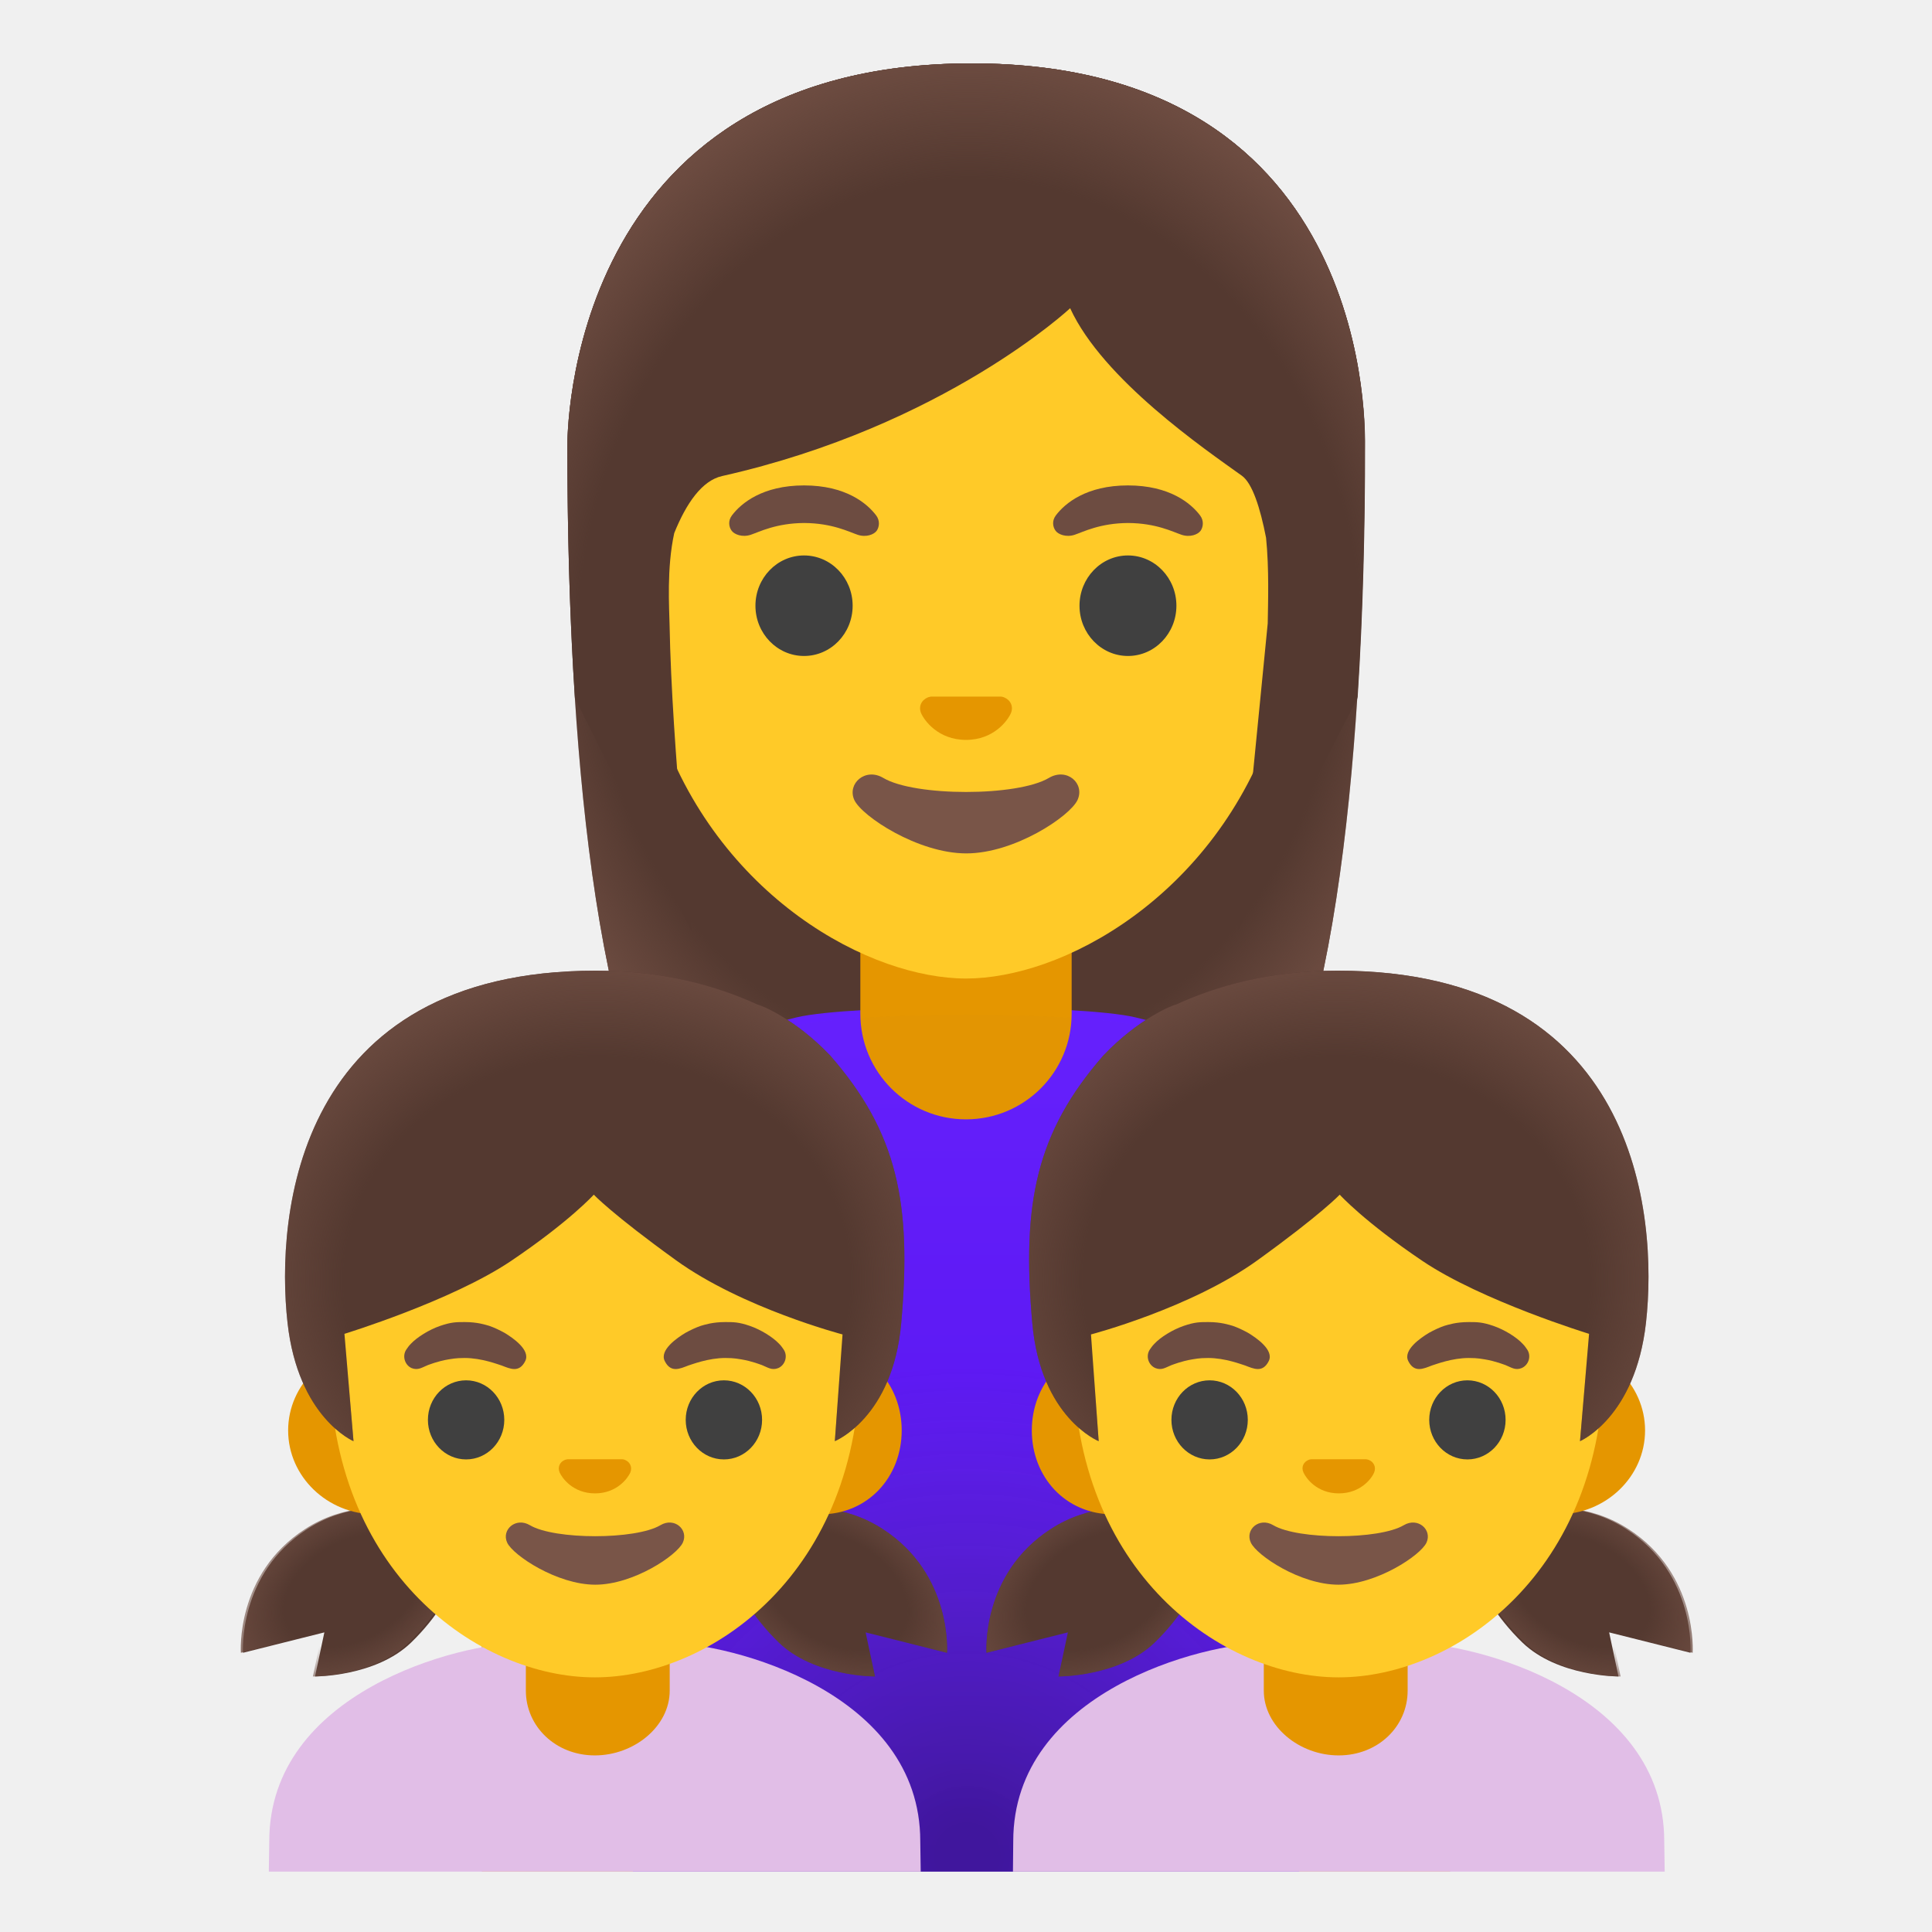
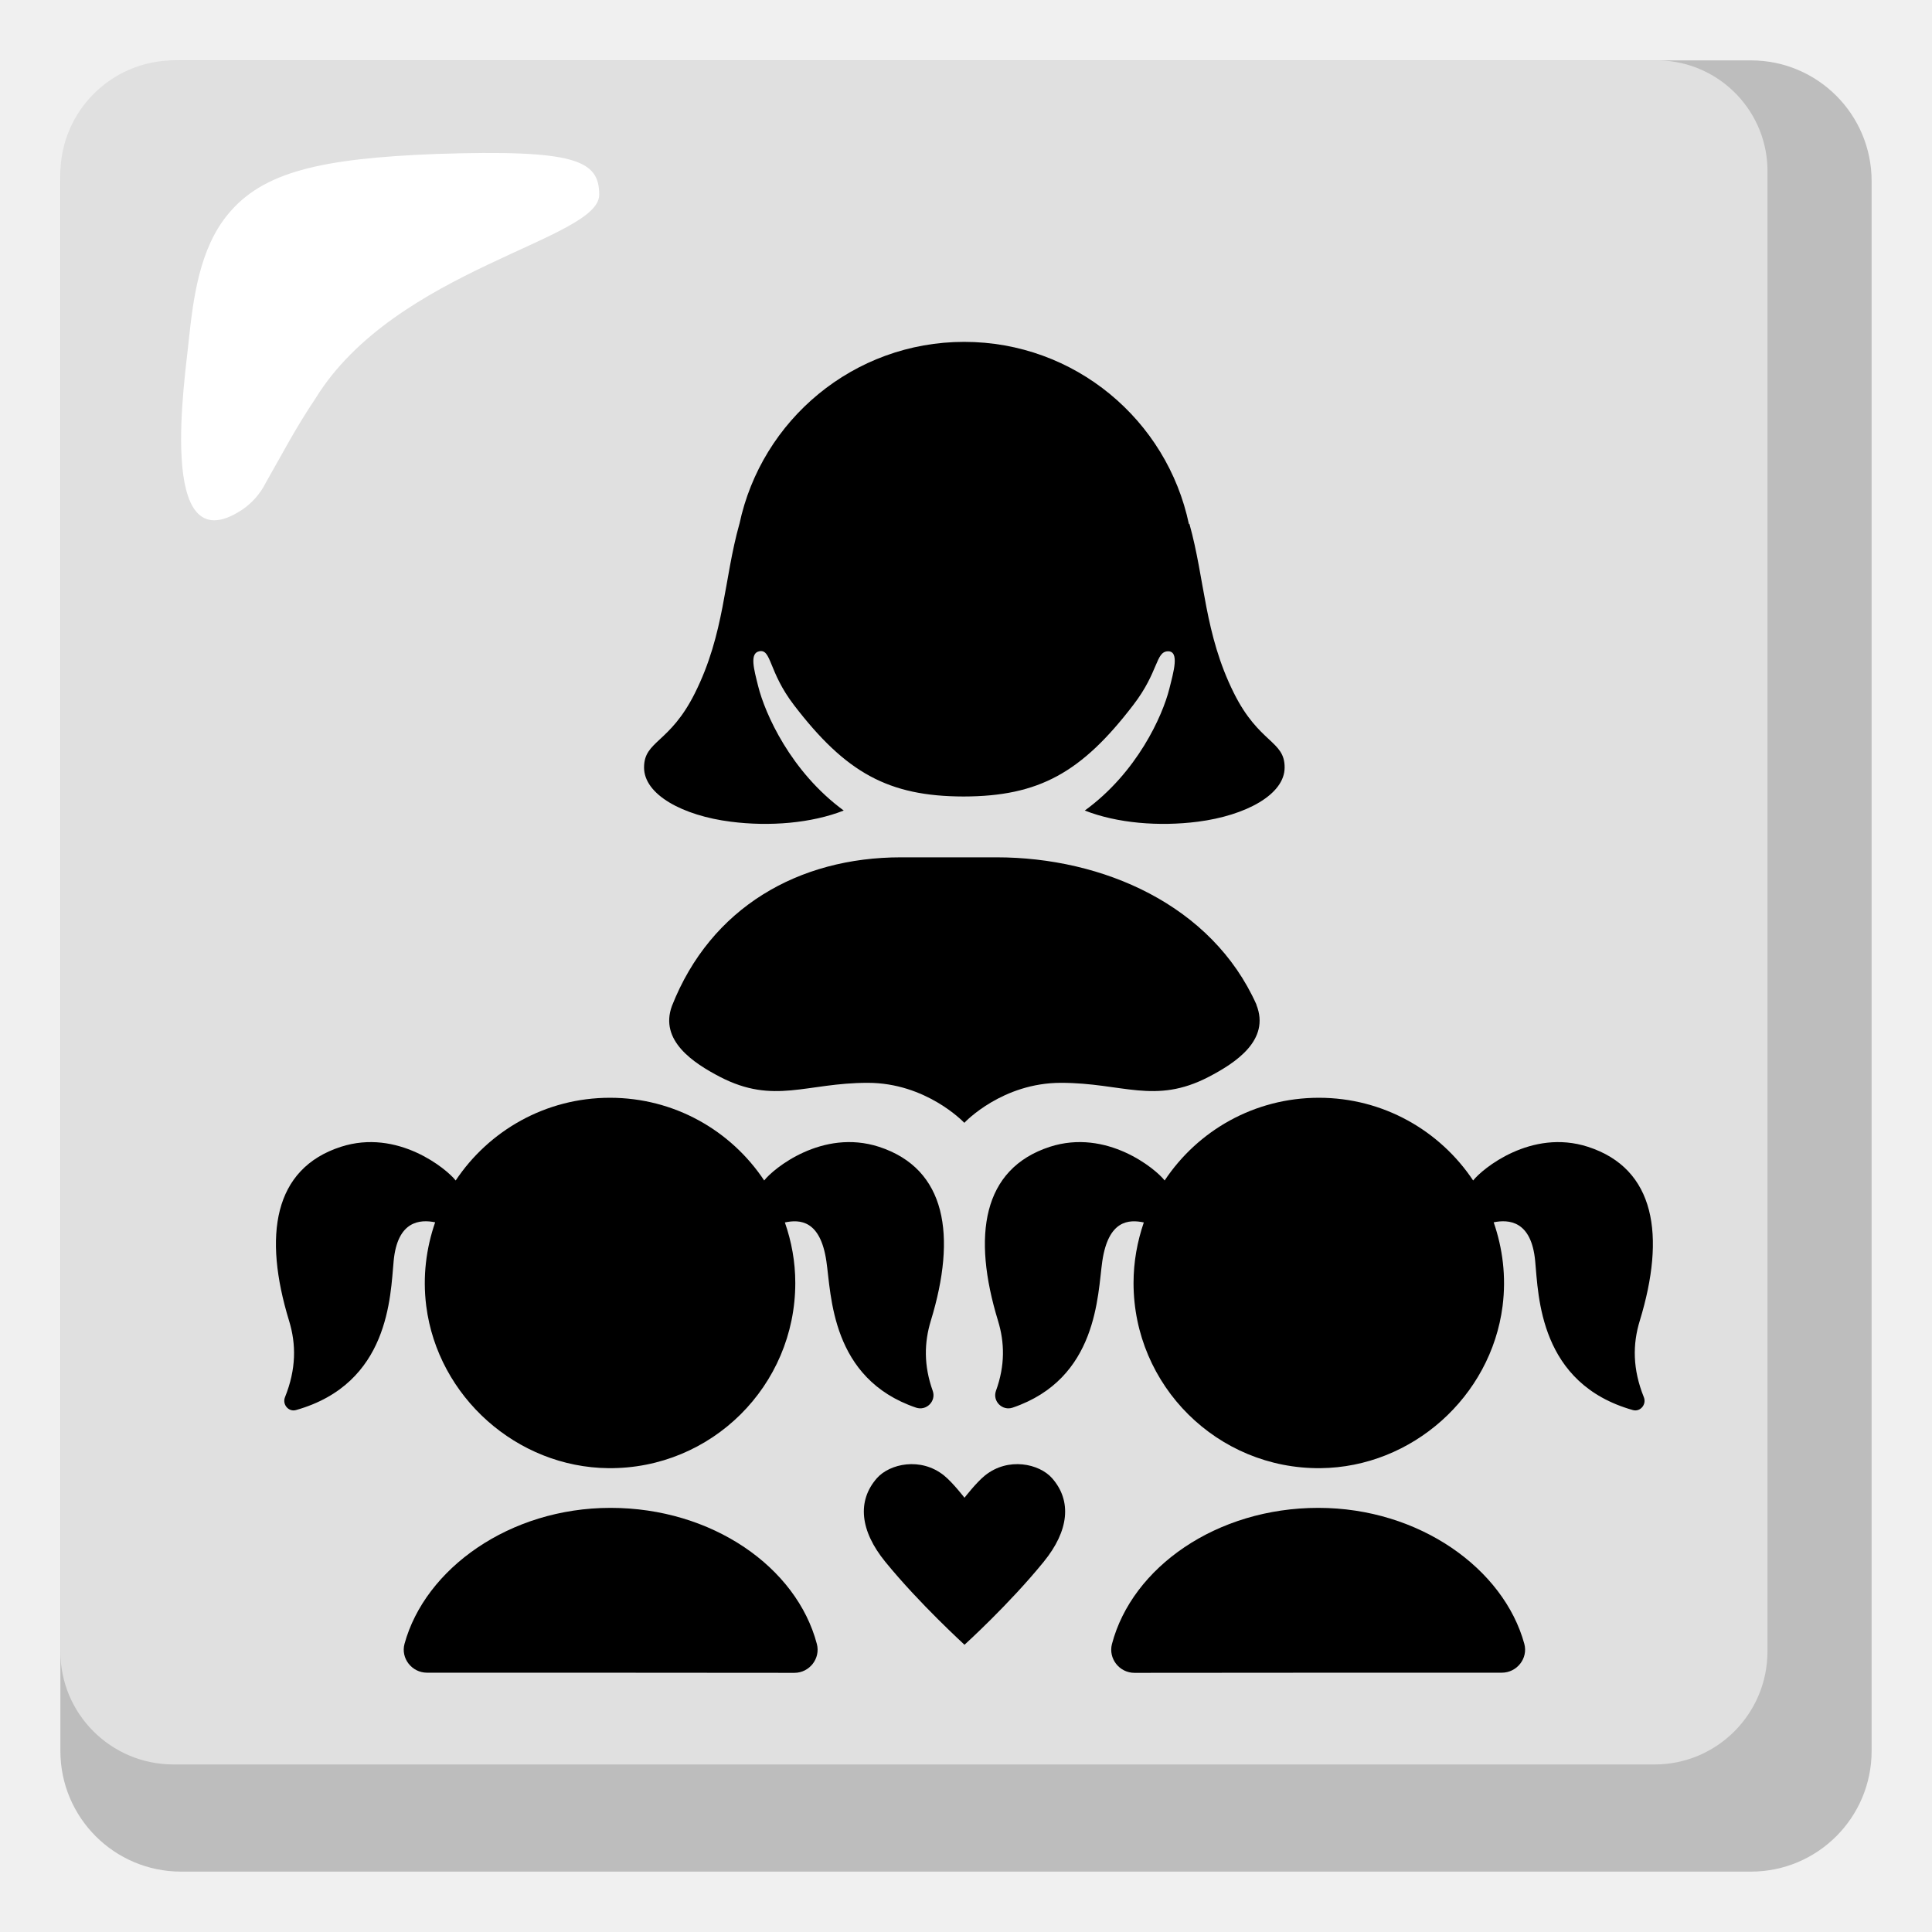
- <svg xmlns="http://www.w3.org/2000/svg" version="1.1" id="Layer_1" x="0px" y="0px" viewBox="0 0 128 128" style="enable-background:new 0 0 128 128;" xml:space="preserve">
-   <g id="hairGroup_2_">
-     <path id="hair_7_" style="fill:#543930;" d="M64.38,4.2c-27.01,0-26.79,24.97-26.79,25.37c0,16.17,1.24,39.02,7.71,48.01   c2.57,3.56,7.53,3.76,7.53,3.76L64,81.32l11.18,0.02c0,0,4.96-0.2,7.53-3.76c6.47-8.99,7.71-31.84,7.71-48.01   C90.41,29.17,91.38,4.2,64.38,4.2z" />
-     <radialGradient id="hairHighlights_9_" cx="63.999" cy="87.209" r="31.303" gradientTransform="matrix(1 0 0 -1.1901 0 144.5769)" gradientUnits="userSpaceOnUse">
-       <stop offset="0.794" style="stop-color:#6D4C41;stop-opacity:0" />
-       <stop offset="1" style="stop-color:#6D4C41" />
-     </radialGradient>
-     <path id="hairHighlights_2_" style="fill:url(#hairHighlights_9_);" d="M64.38,4.2c-27.01,0-26.79,24.97-26.79,25.37   c0,16.17,1.24,39.02,7.71,48.01c2.57,3.56,7.53,3.76,7.53,3.76L64,81.32l11.18,0.02c0,0,4.96-0.2,7.53-3.76   c6.47-8.99,7.71-31.84,7.71-48.01C90.41,29.17,91.38,4.2,64.38,4.2z" />
-   </g>
+ <svg xmlns="http://www.w3.org/2000/svg" version="1.1" id="Layer_2_00000163776278721407728500000012729086459448881316_" x="0px" y="0px" viewBox="0 0 128 128" style="enable-background:new 0 0 128 128;" xml:space="preserve">
  <g>
-     <linearGradient id="SVGID_1_" gradientUnits="userSpaceOnUse" x1="64.001" y1="4.226" x2="64.001" y2="59.444" gradientTransform="matrix(1 0 0 -1 0 128)">
-       <stop offset="0" style="stop-color:#530EEB" />
-       <stop offset="1" style="stop-color:#651FFF" />
-     </linearGradient>
-     <path style="fill:url(#SVGID_1_);" d="M75.21,67.4c-1.83-0.43-6.52-0.65-11.21-0.65s-9.38,0.22-11.21,0.65   c-11.23,2.67-20.86,9.43-20.86,25.43V124h1.5h1.5h58.14h1.5h1.5V92.83C96.07,76.83,86.44,70.07,75.21,67.4z" />
-   </g>
-   <g id="neck_3_">
-     <g id="neck_2_">
-       <path style="fill:#E59600;" d="M64,74.16L64,74.16c-3.87,0-7-3.13-7-7v-6.42h14v6.42C71,71.03,67.87,74.16,64,74.16z" />
+     <path style="fill:#BDBDBD;" d="M116,4H12c-4.42,0-8,3.58-8,8v104c0,4.42,3.58,8,8,8h104c4.42,0,8-3.58,8-8V12   C124,7.58,120.42,4,116,4z" />
+     <path style="fill:#E0E0E0;" d="M109.7,4H11.5C7.37,4.03,4.03,7.37,4,11.5v97.9c-0.01,4.14,3.34,7.49,7.48,7.5c0.01,0,0.01,0,0.02,0   h98.1c4.14,0.01,7.49-3.34,7.5-7.48c0-0.01,0-0.01,0-0.02V11.5c0.09-4.05-3.13-7.41-7.18-7.5C109.85,4,109.77,4,109.7,4z" />
+     <path style="fill:#FFFFFF;" d="M39.7,12.9c0-2.3-1.6-3-10.8-2.7c-7.7,0.3-11.5,1.2-13.8,4c-1.9,2.3-2.3,5.6-2.6,8.4   c-0.2,2.2-2.2,14.9,3.5,11.2c0.68-0.45,1.23-1.07,1.6-1.8c1.2-2.1,1.9-3.5,3.3-5.6C26.2,17.8,39.7,15.9,39.7,12.9z" />
+     <g>
+       <path d="M81.75,45.92c-1.97-3.95-1.91-7.51-2.95-11.22c0,0-0.01,0.01-0.03,0.03c-1.45-6.9-7.56-12.08-14.89-12.08    c-7.32,0-13.43,5.17-14.89,12.06l0-0.01c-1.04,3.7-0.97,7.26-2.95,11.22c-1.67,3.35-3.37,3.14-3.37,4.93    c0,1.8,2.57,3.19,5.75,3.59c2.57,0.33,5.34,0.1,7.48-0.74c-3.52-2.58-5.22-6.43-5.67-8.24c-0.28-1.12-0.58-2.18,0.07-2.31    c0.82-0.17,0.6,1.34,2.3,3.56c3.43,4.48,6.25,6.05,11.24,6.06c4.99-0.01,7.81-1.58,11.24-6.06c1.7-2.21,1.47-3.54,2.3-3.56    c0.78-0.01,0.37,1.37,0.09,2.49c-0.45,1.79-2.13,5.54-5.6,8.06c2.14,0.84,4.91,1.07,7.49,0.74c3.18-0.41,5.75-1.8,5.75-3.59    C85.12,49.06,83.42,49.27,81.75,45.92z" />
+       <path d="M47.71,71.35c3.58,1.85,5.7,0.39,9.78,0.39c3.86,0,6.33,2.58,6.4,2.65c0.07-0.08,2.53-2.65,6.4-2.65    c4.08,0,6.21,1.46,9.78-0.39c1.79-0.93,4.1-2.44,3.17-4.78c0-0.01,0-0.01,0-0.02c-2.95-6.59-10.17-9.75-17.22-9.75h-6.33    c-6.78,0-12.6,3.32-15.17,9.84C43.67,68.94,45.94,70.43,47.71,71.35z" />
+       <path d="M69.7,97.93c-0.84-0.95-2.9-1.42-4.45-0.17c-0.58,0.47-1.35,1.47-1.35,1.47s-0.77-1-1.35-1.47    c-1.55-1.25-3.61-0.78-4.45,0.17c-1.33,1.51-1.12,3.49,0.55,5.54c2.29,2.81,5.25,5.49,5.25,5.5c0,0,2.96-2.68,5.25-5.5    C70.82,101.42,71.03,99.44,69.7,97.93z" />
+       <path d="M28.29,110.82c-1,0-1.75-0.95-1.49-1.91c1.36-4.97,6.95-9.01,13.65-9.01c6.73,0,12.33,3.93,13.67,9.02    c0.25,0.96-0.49,1.91-1.49,1.91C52.63,110.82,28.29,110.82,28.29,110.82z" />
+       <path d="M61.67,87.5c1.72-5.63,1.04-10.06-3.43-11.52c-3.77-1.22-7.02,1.46-7.61,2.23c-2.2-3.31-5.95-5.48-10.22-5.48    s-8.02,2.18-10.22,5.48c-0.59-0.76-3.84-3.45-7.61-2.23c-4.47,1.45-5.15,5.89-3.43,11.52c0.48,1.56,0.48,3.21-0.27,5.07    c-0.19,0.48,0.24,0.99,0.73,0.85c6.2-1.75,6.25-7.56,6.47-9.87c0.25-2.69,1.76-2.77,2.75-2.57c-0.59,1.71-0.84,3.58-0.59,5.55    c0.77,6.01,6,10.68,12.07,10.74c6.83,0.06,12.38-5.46,12.38-12.27c0-1.41-0.25-2.75-0.69-4.01c0.99-0.21,2.35-0.16,2.75,2.57    c0.33,2.22,0.29,7.78,5.94,9.7c0.68,0.23,1.34-0.42,1.11-1.1C61.19,90.46,61.23,88.94,61.67,87.5z" />
+       <path d="M99.5,110.82c1,0,1.75-0.95,1.49-1.91c-1.36-4.97-6.95-9.01-13.65-9.01c-6.73,0-12.33,3.93-13.67,9.02    c-0.25,0.96,0.49,1.91,1.49,1.91C75.16,110.82,99.5,110.82,99.5,110.82z" />
+       <path d="M66.12,87.5c-1.72-5.63-1.04-10.06,3.43-11.52c3.77-1.22,7.02,1.46,7.61,2.23c2.2-3.31,5.95-5.48,10.22-5.48    s8.02,2.18,10.22,5.48c0.59-0.76,3.84-3.45,7.61-2.23c4.47,1.45,5.15,5.89,3.43,11.52c-0.48,1.56-0.48,3.21,0.27,5.07    c0.19,0.48-0.24,0.99-0.73,0.85c-6.2-1.75-6.25-7.56-6.47-9.87c-0.25-2.69-1.76-2.77-2.75-2.57c0.59,1.71,0.84,3.58,0.59,5.55    c-0.77,6.01-6,10.68-12.07,10.74c-6.82,0.06-12.38-5.46-12.38-12.27c0-1.41,0.25-2.75,0.68-4.01c-0.99-0.21-2.35-0.16-2.75,2.57    c-0.32,2.22-0.29,7.78-5.94,9.7c-0.68,0.23-1.34-0.42-1.11-1.1C66.6,90.46,66.56,88.94,66.12,87.5z" />
    </g>
  </g>
-   <g id="arm_1_">
-     <linearGradient id="SVGID_2_" gradientUnits="userSpaceOnUse" x1="36.929" y1="3.947" x2="36.929" y2="30.179" gradientTransform="matrix(1 0 0 -1 0 128)">
-       <stop offset="0.604" style="stop-color:#FFCA28" />
-       <stop offset="1" style="stop-color:#FFB300" />
-     </linearGradient>
-     <polygon style="fill:url(#SVGID_2_);" points="31.93,124 32.93,124 33.93,124 39.93,124 40.93,124 41.93,124 41.93,96.82    31.93,96.82  " />
-   </g>
-   <g id="arm">
-     <linearGradient id="SVGID_3_" gradientUnits="userSpaceOnUse" x1="91.071" y1="3.947" x2="91.071" y2="30.179" gradientTransform="matrix(1 0 0 -1 0 128)">
-       <stop offset="0.604" style="stop-color:#FFCA28" />
-       <stop offset="1" style="stop-color:#FFB300" />
-     </linearGradient>
-     <polygon style="fill:url(#SVGID_3_);" points="86.07,96.82 86.07,124 87.07,124 88.07,124 94.07,124 95.07,124 96.07,124    96.07,96.82  " />
-   </g>
-   <path id="head_2_" style="fill:#FFCA28;" d="M64,11.85L64,11.85L64,11.85c-11.36,0-21.88,8.45-21.88,26.36  c0,14.39,8.91,22.9,16.67,25.64c1.85,0.65,3.63,0.98,5.22,0.98c1.57,0,3.35-0.33,5.18-0.97c7.76-2.73,16.7-11.25,16.7-25.65  C85.88,20.29,75.36,11.85,64,11.85z" />
-   <path id="mouth_3_" style="fill:#795548;" d="M69.49,51.54c-2.08,1.24-8.89,1.24-10.97,0c-1.19-0.71-2.41,0.38-1.92,1.46  c0.49,1.07,4.21,3.54,7.42,3.54s6.88-2.47,7.37-3.54C71.89,51.91,70.69,50.83,69.49,51.54z" />
-   <path id="nose_3_" style="fill:#E59600;" d="M66.52,46.2c-0.07-0.03-0.14-0.04-0.21-0.05h-4.62c-0.07,0.01-0.14,0.03-0.21,0.05  c-0.42,0.17-0.65,0.6-0.45,1.06c0.2,0.46,1.12,1.76,2.97,1.76c1.85,0,2.77-1.3,2.97-1.76C67.17,46.8,66.94,46.37,66.52,46.2z" />
-   <g id="eyes_1_">
-     <ellipse style="fill:#404040;" cx="53.27" cy="40.13" rx="3.22" ry="3.33" />
-     <ellipse style="fill:#404040;" cx="74.73" cy="40.13" rx="3.21" ry="3.33" />
-   </g>
-   <g id="eyebrows_1_">
-     <path style="fill:#6D4C41;" d="M58.05,34.15c-0.61-0.81-2.03-1.99-4.78-1.99s-4.17,1.18-4.78,1.99c-0.27,0.36-0.2,0.77-0.01,1.02   c0.17,0.23,0.69,0.45,1.26,0.26c0.57-0.19,1.68-0.77,3.54-0.78c1.86,0.01,2.97,0.59,3.54,0.78c0.57,0.19,1.08-0.02,1.26-0.26   C58.25,34.93,58.32,34.51,58.05,34.15z" />
-     <path style="fill:#6D4C41;" d="M79.51,34.15c-0.61-0.81-2.03-1.99-4.78-1.99s-4.17,1.18-4.78,1.99c-0.27,0.36-0.2,0.77-0.01,1.02   c0.17,0.23,0.69,0.45,1.26,0.26c0.57-0.19,1.68-0.77,3.54-0.78c1.86,0.01,2.97,0.59,3.54,0.78c0.57,0.19,1.08-0.02,1.26-0.26   C79.71,34.93,79.78,34.51,79.51,34.15z" />
-   </g>
-   <g id="hairGroup_1_">
-     <g id="hair">
-       <path style="fill:#543930;" d="M64.38,4.2c-27.01,0-26.79,24.97-26.79,25.37c0,5.11,0.12,10.88,0.5,16.68l7.76,15.53    c0,0-1.34-12.17-1.49-20.42c-0.02-1.06-0.2-3.72,0.31-6.04c0.79-1.96,1.83-3.48,3.17-3.78c14.72-3.31,23.06-11.12,23.06-11.12    c2.17,4.73,8.94,9.35,11.38,11.1c0.69,0.5,1.21,2.11,1.6,4.11c0.21,2.07,0.13,4.34,0.11,5.67l-2.01,20.44l7.95-15.48    c0-0.03,0.01-0.07,0.02-0.1c0.37-5.76,0.49-11.5,0.49-16.58C90.41,29.17,91.38,4.2,64.38,4.2z" />
-     </g>
-     <radialGradient id="hairHighlights_10_" cx="64.219" cy="84.558" r="32.788" gradientTransform="matrix(1 0 0 -1.2135 0 146.0553)" gradientUnits="userSpaceOnUse">
-       <stop offset="0.794" style="stop-color:#6D4C41;stop-opacity:0" />
-       <stop offset="1" style="stop-color:#6D4C41" />
-     </radialGradient>
-     <path id="hairHighlights_1_" style="fill:url(#hairHighlights_10_);" d="M64.38,4.2c-27.01,0-26.79,24.97-26.79,25.37   c0,5.11,0.12,10.88,0.5,16.68l4.42-0.01c-0.04-1.92,1.31-13.81,5.32-14.71C62.55,28.21,70.89,20.4,70.89,20.4   c2.17,4.73,8.94,9.35,11.38,11.1c2,1.44,2.61,12.22,2.57,14.74h5.07c0-0.03,0.01-0.07,0.02-0.1c0.37-5.76,0.49-11.5,0.49-16.58   C90.41,29.17,91.38,4.2,64.38,4.2z" />
-   </g>
-   <g style="opacity:0.39;">
-     <radialGradient id="SVGID_4_" cx="64.071" cy="5.103" r="57.774" gradientTransform="matrix(1 0 0 -0.9787 0 127.893)" gradientUnits="userSpaceOnUse">
-       <stop offset="0.035" style="stop-color:#212121" />
-       <stop offset="0.217" style="stop-color:#333333;stop-opacity:0.679" />
-       <stop offset="0.574" style="stop-color:#616161;stop-opacity:0.05" />
-     </radialGradient>
-     <path style="fill:url(#SVGID_4_);" d="M74.93,67.86c-1.54-0.36-5.9-0.61-10.86-0.61s-9.32,0.25-10.86,0.61   C39.95,71.01,33.5,78.85,33.5,91.83V124h61.14V91.83C94.64,78.85,88.19,71.01,74.93,67.86z" />
-   </g>
-   <path id="shirt_8_" style="fill:#E1BEE7;" d="M60.97,121.98c0-9.84-12.51-13.14-16.87-13.14h-9.38c-4.35,0-16.88,3.3-16.88,13.14  c0,0-0.01,0.79-0.03,2.02h1.02h0.98H59h0.98H61C60.98,122.98,60.97,121.98,60.97,121.98z" />
-   <g id="neck_1_">
-     <path style="fill:#E59600;" d="M39.41,116.3c-2.6,0-4.57-1.92-4.57-4.29v-2.38h9.53v2.38C44.37,114.38,42.01,116.3,39.41,116.3z" />
-   </g>
-   <g id="hair_x5F_back_5_">
-     <g id="hair_8_">
-       <path style="fill:#543930;" d="M20.87,111.07l0.62-2.92l-5.39,1.35c0,0-0.38-5.2,4.26-8.2c5.09-3.29,10.94,0.22,10.94,0.22    s-0.58,3.93-4.06,7.3C24.9,111.09,20.87,111.07,20.87,111.07z" />
-     </g>
-     <g id="hair_6_">
-       <path style="fill:#543930;" d="M57.97,111.07l-0.62-2.92l5.39,1.35c0,0,0.38-5.2-4.26-8.2c-5.09-3.29-10.94,0.22-10.94,0.22    s0.58,3.93,4.06,7.3C53.95,111.09,57.97,111.07,57.97,111.07z" />
-     </g>
-     <radialGradient id="hairHighlights_11_" cx="55.325" cy="22.628" r="9.837" gradientTransform="matrix(0.8651 0.5016 0.3314 -0.5715 -0.0369 90.5509)" gradientUnits="userSpaceOnUse">
-       <stop offset="0.525" style="stop-color:#6D4C41;stop-opacity:0" />
-       <stop offset="1" style="stop-color:#6D4C41" />
-     </radialGradient>
-     <path id="hairHighlights_6_" style="fill:url(#hairHighlights_11_);" d="M57.97,111.07l-0.62-2.92l5.39,1.35c0,0,0.38-5.2-4.26-8.2   c-5.09-3.29-10.94,0.22-10.94,0.22s0.58,3.93,4.06,7.3C53.95,111.09,57.97,111.07,57.97,111.07z" />
-     <radialGradient id="hairHighlights_12_" cx="1274.48" cy="22.628" r="9.342" gradientTransform="matrix(-0.8651 0.5016 -0.3314 -0.5715 1133.421 -520.9948)" gradientUnits="userSpaceOnUse">
-       <stop offset="0.525" style="stop-color:#6D4C41;stop-opacity:0" />
-       <stop offset="1" style="stop-color:#6D4C41" />
-     </radialGradient>
-     <path id="hairHighlights_4_" style="fill:url(#hairHighlights_12_);" d="M20.73,111.07l0.62-2.92l-5.39,1.35c0,0-0.38-5.2,4.26-8.2   c5.09-3.29,10.94,0.22,10.94,0.22s-0.58,3.93-4.06,7.3C24.75,111.09,20.73,111.07,20.73,111.07z" />
-   </g>
-   <g id="ears_2_">
-     <path style="fill:#E59600;" d="M54.36,89.21h-3.97H28.85h-3.98c-3.18,0-5.78,2.5-5.78,5.56s2.6,5.56,5.78,5.56h3.98h21.53h3.97   c3.18,0,5.39-2.5,5.39-5.56S57.54,89.21,54.36,89.21z" />
-   </g>
-   <path id="head_7_" style="fill:#FFCA28;" d="M39.41,66.27L39.41,66.27L39.41,66.27c-9.33,0-17.57,9.8-17.57,23.9  c0,14.02,9.87,20.96,17.57,20.96s17.57-6.93,17.57-20.96C56.98,76.06,48.73,66.27,39.41,66.27z" />
-   <path id="mouth_8_" style="fill:#795548;" d="M43.75,101.05c-1.64,0.97-7,0.97-8.64,0c-0.94-0.56-1.9,0.3-1.51,1.15  c0.38,0.84,3.31,2.79,5.84,2.79s5.42-1.95,5.8-2.79C45.63,101.35,44.69,100.49,43.75,101.05z" />
-   <path id="nose_8_" style="fill:#E59600;" d="M41.4,96.72c-0.05-0.02-0.11-0.04-0.17-0.04H37.6c-0.06,0.01-0.11,0.02-0.17,0.04  c-0.33,0.13-0.51,0.47-0.35,0.84c0.16,0.36,0.88,1.38,2.34,1.38c1.46,0,2.18-1.02,2.34-1.38C41.91,97.19,41.73,96.85,41.4,96.72z" />
-   <g id="eyes_8_">
-     <ellipse style="fill:#404040;" cx="30.88" cy="94.07" rx="2.53" ry="2.62" />
-     <ellipse style="fill:#404040;" cx="47.96" cy="94.07" rx="2.53" ry="2.62" />
-   </g>
-   <g id="eyebrows_8_">
-     <path style="fill:#6D4C41;" d="M26.92,89.41c0.1-0.13,0.13-0.21,0.31-0.39c0.4-0.42,1.18-0.92,1.94-1.18   c0.73-0.25,1.07-0.25,1.62-0.25c0.85,0,1.37,0.18,1.62,0.25c0.35,0.12,0.68,0.28,1.01,0.46c0.55,0.33,1.74,1.14,1.38,1.87   c-0.4,0.81-1.01,0.51-1.56,0.3c-0.24-0.07-1.32-0.5-2.46-0.5c-0.62,0-0.88,0.07-1.05,0.09c-0.73,0.12-1.28,0.35-1.38,0.38   c-0.38,0.15-0.65,0.37-1.08,0.2C26.82,90.44,26.63,89.84,26.92,89.41z" />
-     <path style="fill:#6D4C41;" d="M51.92,89.41c-0.1-0.13-0.13-0.21-0.31-0.39c-0.4-0.42-1.18-0.92-1.94-1.18   c-0.73-0.25-1.07-0.25-1.62-0.25c-0.85,0-1.37,0.18-1.62,0.25c-0.35,0.12-0.68,0.28-1.01,0.46c-0.55,0.33-1.74,1.14-1.38,1.87   c0.4,0.81,1.01,0.51,1.56,0.3c0.24-0.07,1.32-0.5,2.46-0.5c0.62,0,0.88,0.07,1.04,0.09c0.73,0.12,1.28,0.35,1.38,0.38   c0.38,0.15,0.65,0.37,1.08,0.2C52.02,90.44,52.21,89.84,51.92,89.41z" />
-   </g>
-   <g id="hair_x5F_front_7_">
-     <g id="hair_1_">
-       <path style="fill:#543930;" d="M54.98,69.91c-2.33-2.43-4.56-3.32-4.78-3.35c-2.71-1.24-6.2-2.25-10.72-2.25    c-19.88,0-21.23,16.2-20.43,23.33c0.7,6.29,4.37,7.84,4.37,7.84l-0.6-7.11c0,0,7.11-2.18,11.04-4.83    c3.87-2.61,5.48-4.39,5.48-4.39s1.2,1.28,5.44,4.34c4.4,3.18,11.04,4.92,11.04,4.92l-0.51,7.07c0,0,3.85-1.54,4.4-7.84    C60.41,79.75,59.47,75.03,54.98,69.91z" />
-     </g>
-     <radialGradient id="hairHighlights_13_" cx="46.744" cy="43.215" r="23.474" gradientTransform="matrix(1.0432 0 0 -0.9174 -9.2029 124.4322)" gradientUnits="userSpaceOnUse">
-       <stop offset="0.685" style="stop-color:#6D4C41;stop-opacity:0" />
-       <stop offset="1" style="stop-color:#6D4C41" />
-     </radialGradient>
-     <path id="hairHighlights_5_" style="fill:url(#hairHighlights_13_);" d="M54.98,69.91c-2.33-2.43-4.56-3.32-4.78-3.35   c-2.71-1.24-6.2-2.25-10.72-2.25c-19.88,0-21.23,16.2-20.43,23.33c0.7,6.29,4.37,7.84,4.37,7.84l-0.6-7.11   c0,0,7.11-2.18,11.04-4.83c3.87-2.61,5.48-4.39,5.48-4.39s1.2,1.28,5.44,4.34c4.4,3.18,11.04,4.92,11.04,4.92l-0.51,7.07   c0,0,3.85-1.54,4.4-7.84C60.41,79.75,59.47,75.03,54.98,69.91z" />
-   </g>
-   <path id="shirt_2_" style="fill:#E1BEE7;" d="M67.13,121.98c0-9.84,12.51-13.14,16.87-13.14h9.38c4.35,0,16.88,3.3,16.88,13.14  c0,0,0.01,0.79,0.03,2.02h-1.02h-0.97H69.11h-0.98h-1.02C67.12,122.98,67.13,121.98,67.13,121.98z" />
-   <g id="neck_4_">
-     <path style="fill:#E59600;" d="M88.69,116.3c2.61,0,4.57-1.92,4.57-4.29v-2.38h-9.53v2.38C83.73,114.38,86.09,116.3,88.69,116.3z" />
-   </g>
-   <g id="hair_x5F_back_4_">
-     <g id="hair_15_">
-       <path style="fill:#543930;" d="M107.23,111.07l-0.62-2.92l5.39,1.35c0,0,0.38-5.2-4.26-8.2c-5.09-3.29-10.94,0.22-10.94,0.22    s0.58,3.93,4.06,7.3C103.21,111.09,107.23,111.07,107.23,111.07z" />
-     </g>
-     <g id="hair_13_">
-       <path style="fill:#543930;" d="M70.13,111.07l0.62-2.92l-5.39,1.35c0,0-0.38-5.2,4.26-8.2c5.09-3.29,10.94,0.22,10.94,0.22    s-0.58,3.93-4.06,7.3C74.15,111.09,70.13,111.07,70.13,111.07z" />
-     </g>
-     <radialGradient id="hairHighlights_14_" cx="945.222" cy="22.628" r="9.837" gradientTransform="matrix(-0.8651 0.5016 -0.3314 -0.5715 897.9821 -355.8345)" gradientUnits="userSpaceOnUse">
-       <stop offset="0.525" style="stop-color:#6D4C41;stop-opacity:0" />
-       <stop offset="1" style="stop-color:#6D4C41" />
-     </radialGradient>
-     <path id="hairHighlights_8_" style="fill:url(#hairHighlights_14_);" d="M70.13,111.07l0.62-2.92l-5.39,1.35c0,0-0.38-5.2,4.26-8.2   c5.09-3.29,10.94,0.22,10.94,0.22s-0.58,3.93-4.06,7.3C74.15,111.09,70.13,111.07,70.13,111.07z" />
-     <radialGradient id="hairHighlights_15_" cx="384.582" cy="22.628" r="9.342" gradientTransform="matrix(0.8651 0.5016 0.3314 -0.5715 -235.4762 -74.6093)" gradientUnits="userSpaceOnUse">
-       <stop offset="0.525" style="stop-color:#6D4C41;stop-opacity:0" />
-       <stop offset="1" style="stop-color:#6D4C41" />
-     </radialGradient>
-     <path id="hairHighlights_7_" style="fill:url(#hairHighlights_15_);" d="M107.37,111.07l-0.62-2.92l5.39,1.35   c0,0,0.38-5.2-4.26-8.2c-5.09-3.29-10.94,0.22-10.94,0.22s0.58,3.93,4.06,7.3C103.35,111.09,107.37,111.07,107.37,111.07z" />
-   </g>
-   <g id="ears_1_">
-     <path style="fill:#E59600;" d="M73.74,89.21h3.97h21.53h3.97c3.18,0,5.78,2.5,5.78,5.56s-2.6,5.56-5.78,5.56h-3.97H77.72h-3.97   c-3.18,0-5.39-2.5-5.39-5.56S70.57,89.21,73.74,89.21z" />
-   </g>
-   <path id="head_8_" style="fill:#FFCA28;" d="M88.69,66.27L88.69,66.27L88.69,66.27c9.33,0,17.57,9.8,17.57,23.9  c0,14.02-9.87,20.96-17.57,20.96s-17.57-6.93-17.57-20.96C71.12,76.06,79.37,66.27,88.69,66.27z" />
-   <path id="mouth_2_" style="fill:#795548;" d="M84.36,101.05c1.64,0.97,7,0.97,8.64,0c0.94-0.56,1.9,0.3,1.51,1.15  c-0.38,0.84-3.31,2.79-5.84,2.79c-2.53,0-5.42-1.95-5.8-2.79C82.47,101.35,83.42,100.49,84.36,101.05z" />
-   <path id="nose_2_" style="fill:#E59600;" d="M86.7,96.72c0.05-0.02,0.11-0.04,0.17-0.04h3.64c0.06,0.01,0.11,0.02,0.17,0.04  c0.33,0.13,0.51,0.47,0.36,0.84s-0.88,1.38-2.34,1.38s-2.18-1.02-2.34-1.38C86.19,97.19,86.37,96.85,86.7,96.72z" />
-   <g id="eyes_2_">
-     <ellipse style="fill:#404040;" cx="97.22" cy="94.07" rx="2.53" ry="2.62" />
-     <ellipse style="fill:#404040;" cx="80.14" cy="94.07" rx="2.53" ry="2.62" />
-   </g>
-   <g id="eyebrows_2_">
-     <path style="fill:#6D4C41;" d="M101.18,89.41c-0.1-0.13-0.13-0.21-0.31-0.39c-0.39-0.42-1.18-0.92-1.94-1.18   c-0.73-0.25-1.07-0.25-1.62-0.25c-0.85,0-1.37,0.18-1.62,0.25c-0.35,0.12-0.68,0.28-1.01,0.46c-0.55,0.33-1.74,1.14-1.38,1.87   c0.4,0.81,1.01,0.51,1.56,0.3c0.24-0.07,1.32-0.5,2.46-0.5c0.62,0,0.88,0.07,1.04,0.09c0.73,0.12,1.28,0.35,1.38,0.38   c0.38,0.15,0.65,0.37,1.07,0.2C101.28,90.44,101.47,89.84,101.18,89.41z" />
-     <path style="fill:#6D4C41;" d="M76.18,89.41c0.1-0.13,0.13-0.21,0.31-0.39c0.39-0.42,1.18-0.92,1.94-1.18   c0.73-0.25,1.07-0.25,1.62-0.25c0.85,0,1.37,0.18,1.62,0.25c0.35,0.12,0.68,0.28,1.01,0.46c0.55,0.33,1.74,1.14,1.38,1.87   c-0.4,0.81-1.01,0.51-1.56,0.3c-0.24-0.07-1.32-0.5-2.46-0.5c-0.62,0-0.88,0.07-1.04,0.09c-0.73,0.12-1.28,0.35-1.38,0.38   c-0.38,0.15-0.65,0.37-1.07,0.2C76.08,90.44,75.89,89.84,76.18,89.41z" />
-   </g>
-   <g id="hair_x5F_front_5_">
-     <g id="hair_2_">
-       <path style="fill:#543930;" d="M73.12,69.91c2.33-2.43,4.56-3.32,4.78-3.35c2.71-1.24,6.2-2.25,10.72-2.25    c19.88,0,21.23,16.2,20.43,23.33c-0.71,6.29-4.37,7.84-4.37,7.84l0.6-7.11c0,0-7.11-2.18-11.04-4.83    c-3.87-2.61-5.48-4.39-5.48-4.39s-1.2,1.28-5.44,4.34c-4.4,3.18-11.04,4.92-11.04,4.92l0.51,7.07c0,0-3.85-1.54-4.4-7.84    C67.69,79.75,68.64,75.03,73.12,69.91z" />
-     </g>
-     <radialGradient id="hairHighlights_16_" cx="899.806" cy="43.215" r="23.474" gradientTransform="matrix(-1.0432 0 0 -0.9174 1027.203 124.4322)" gradientUnits="userSpaceOnUse">
-       <stop offset="0.685" style="stop-color:#6D4C41;stop-opacity:0" />
-       <stop offset="1" style="stop-color:#6D4C41" />
-     </radialGradient>
-     <path id="hairHighlights_3_" style="fill:url(#hairHighlights_16_);" d="M73.12,69.91c2.33-2.43,4.56-3.32,4.78-3.35   c2.71-1.24,6.2-2.25,10.72-2.25c19.88,0,21.23,16.2,20.43,23.33c-0.71,6.29-4.37,7.84-4.37,7.84l0.6-7.11c0,0-7.11-2.18-11.04-4.83   c-3.87-2.61-5.48-4.39-5.48-4.39s-1.2,1.28-5.44,4.34c-4.4,3.18-11.04,4.92-11.04,4.92l0.51,7.07c0,0-3.85-1.54-4.4-7.84   C67.69,79.75,68.64,75.03,73.12,69.91z" />
-   </g>
</svg>
